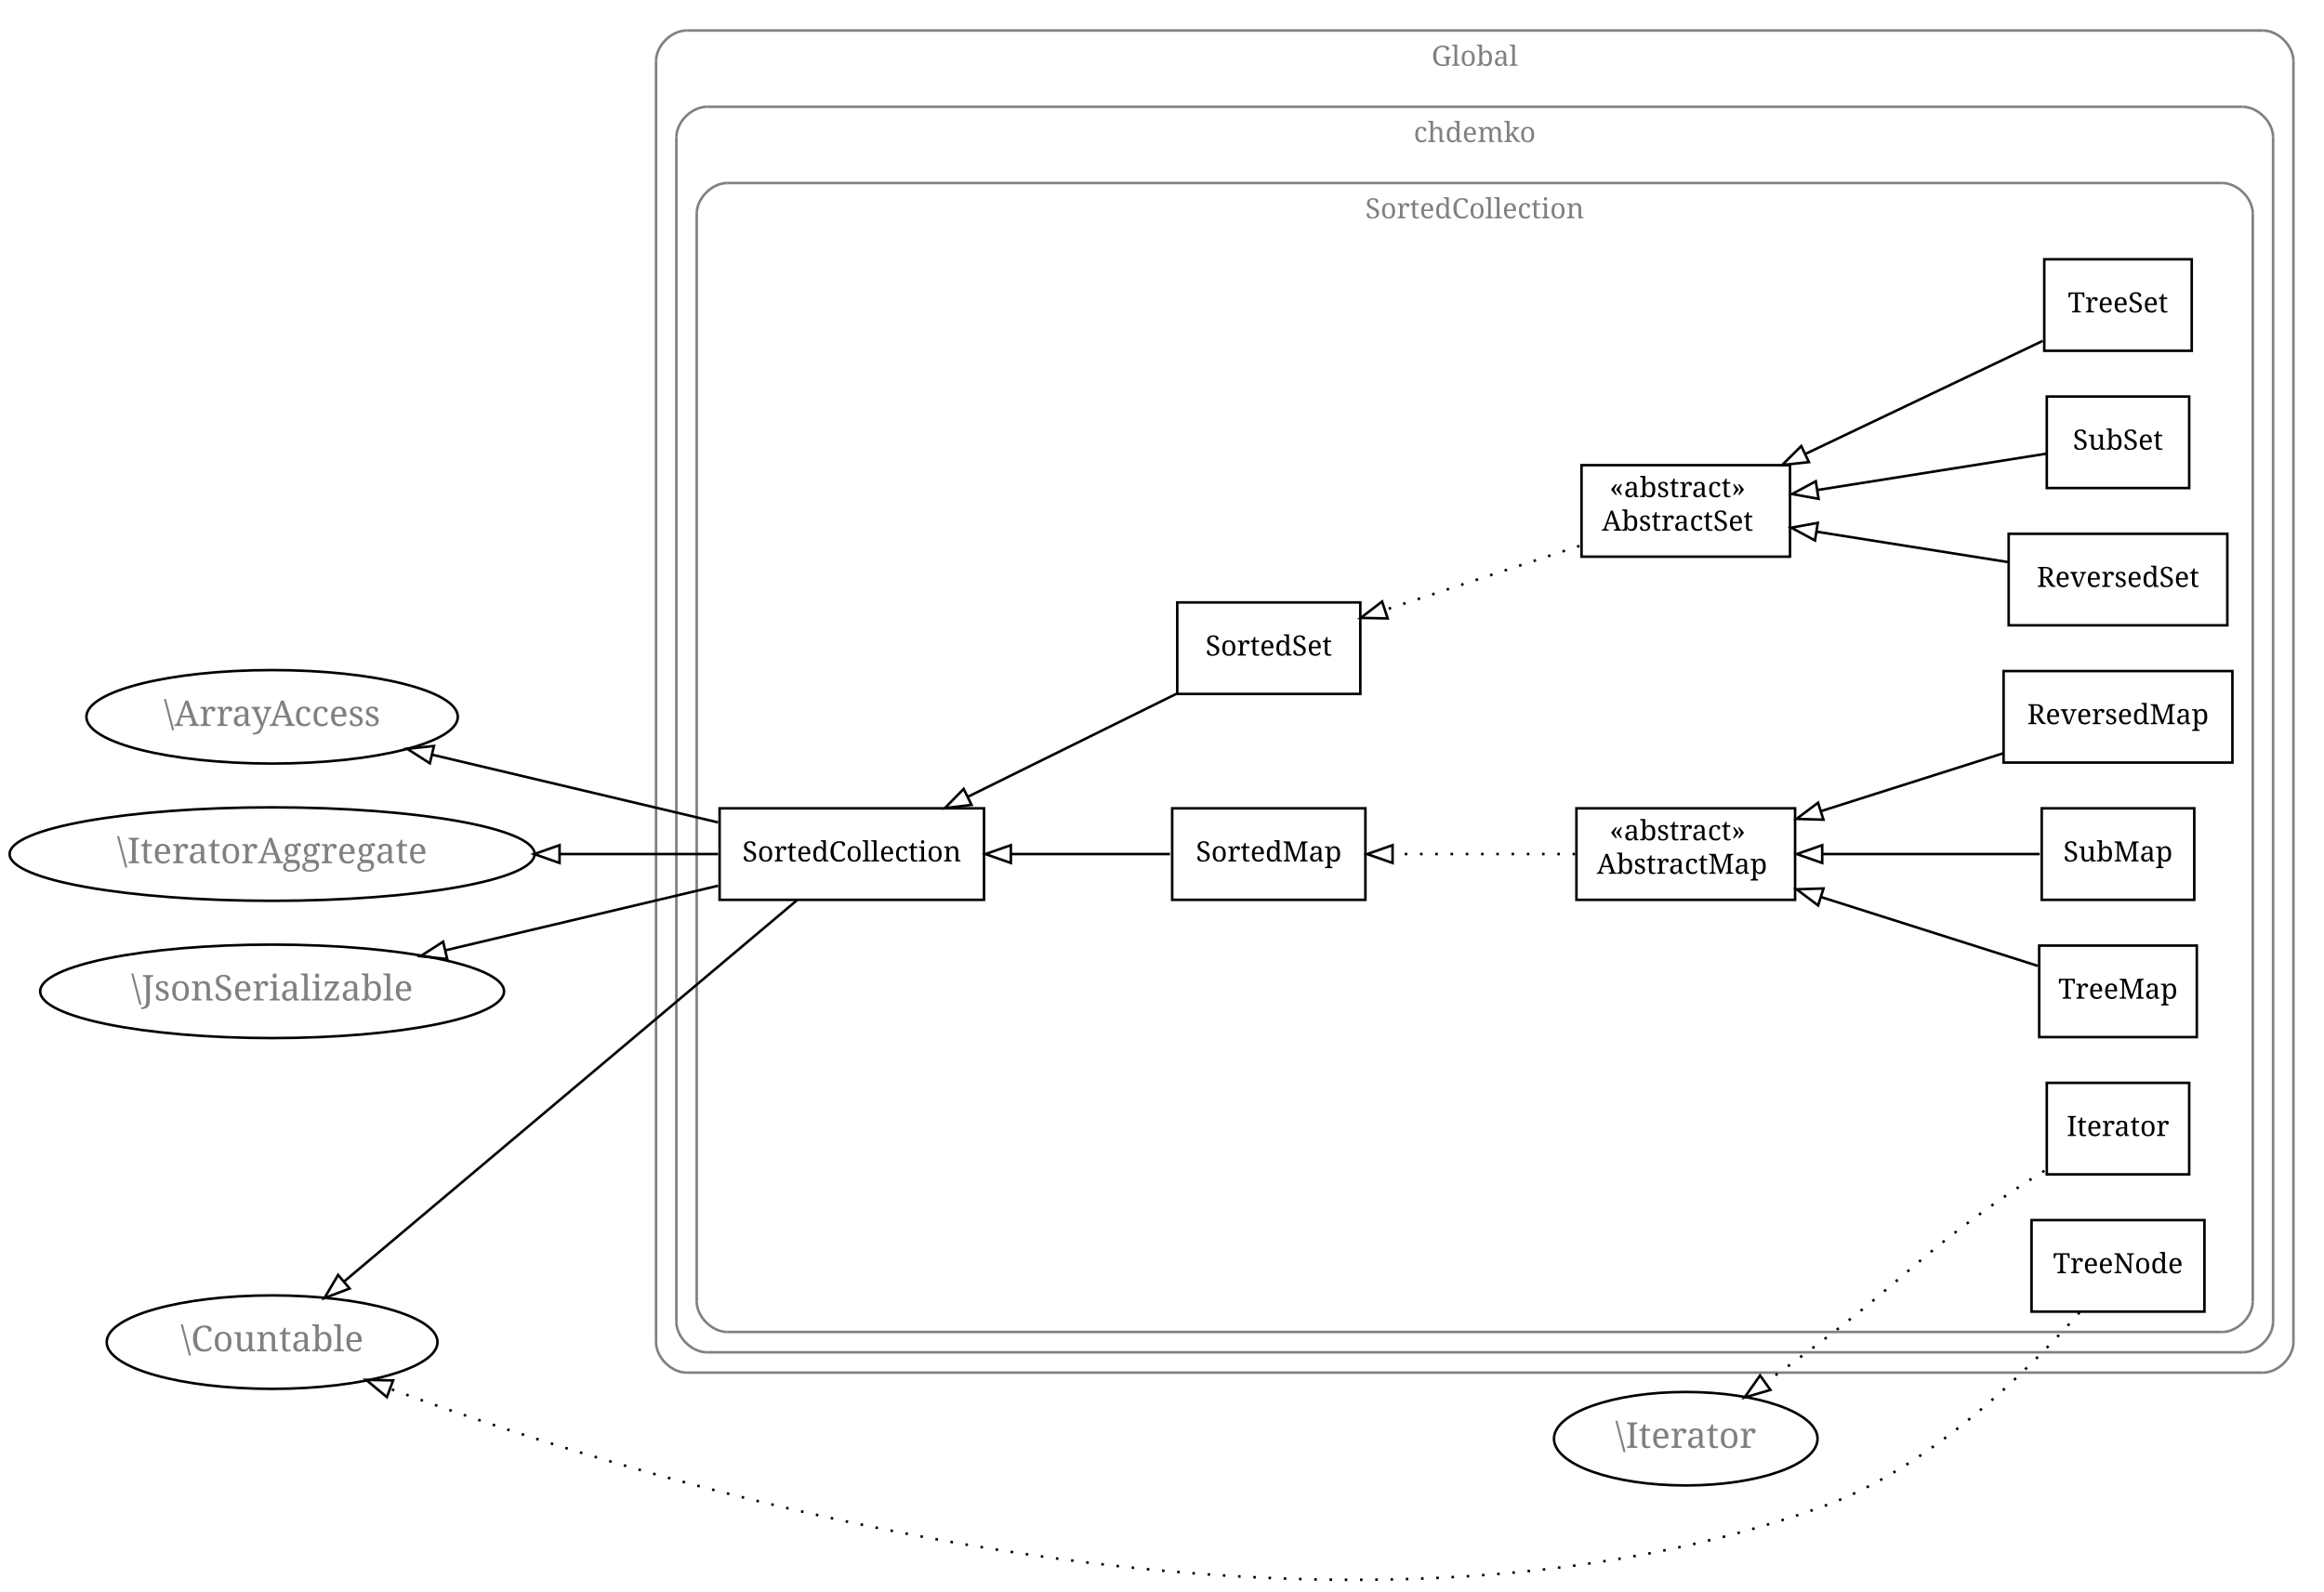
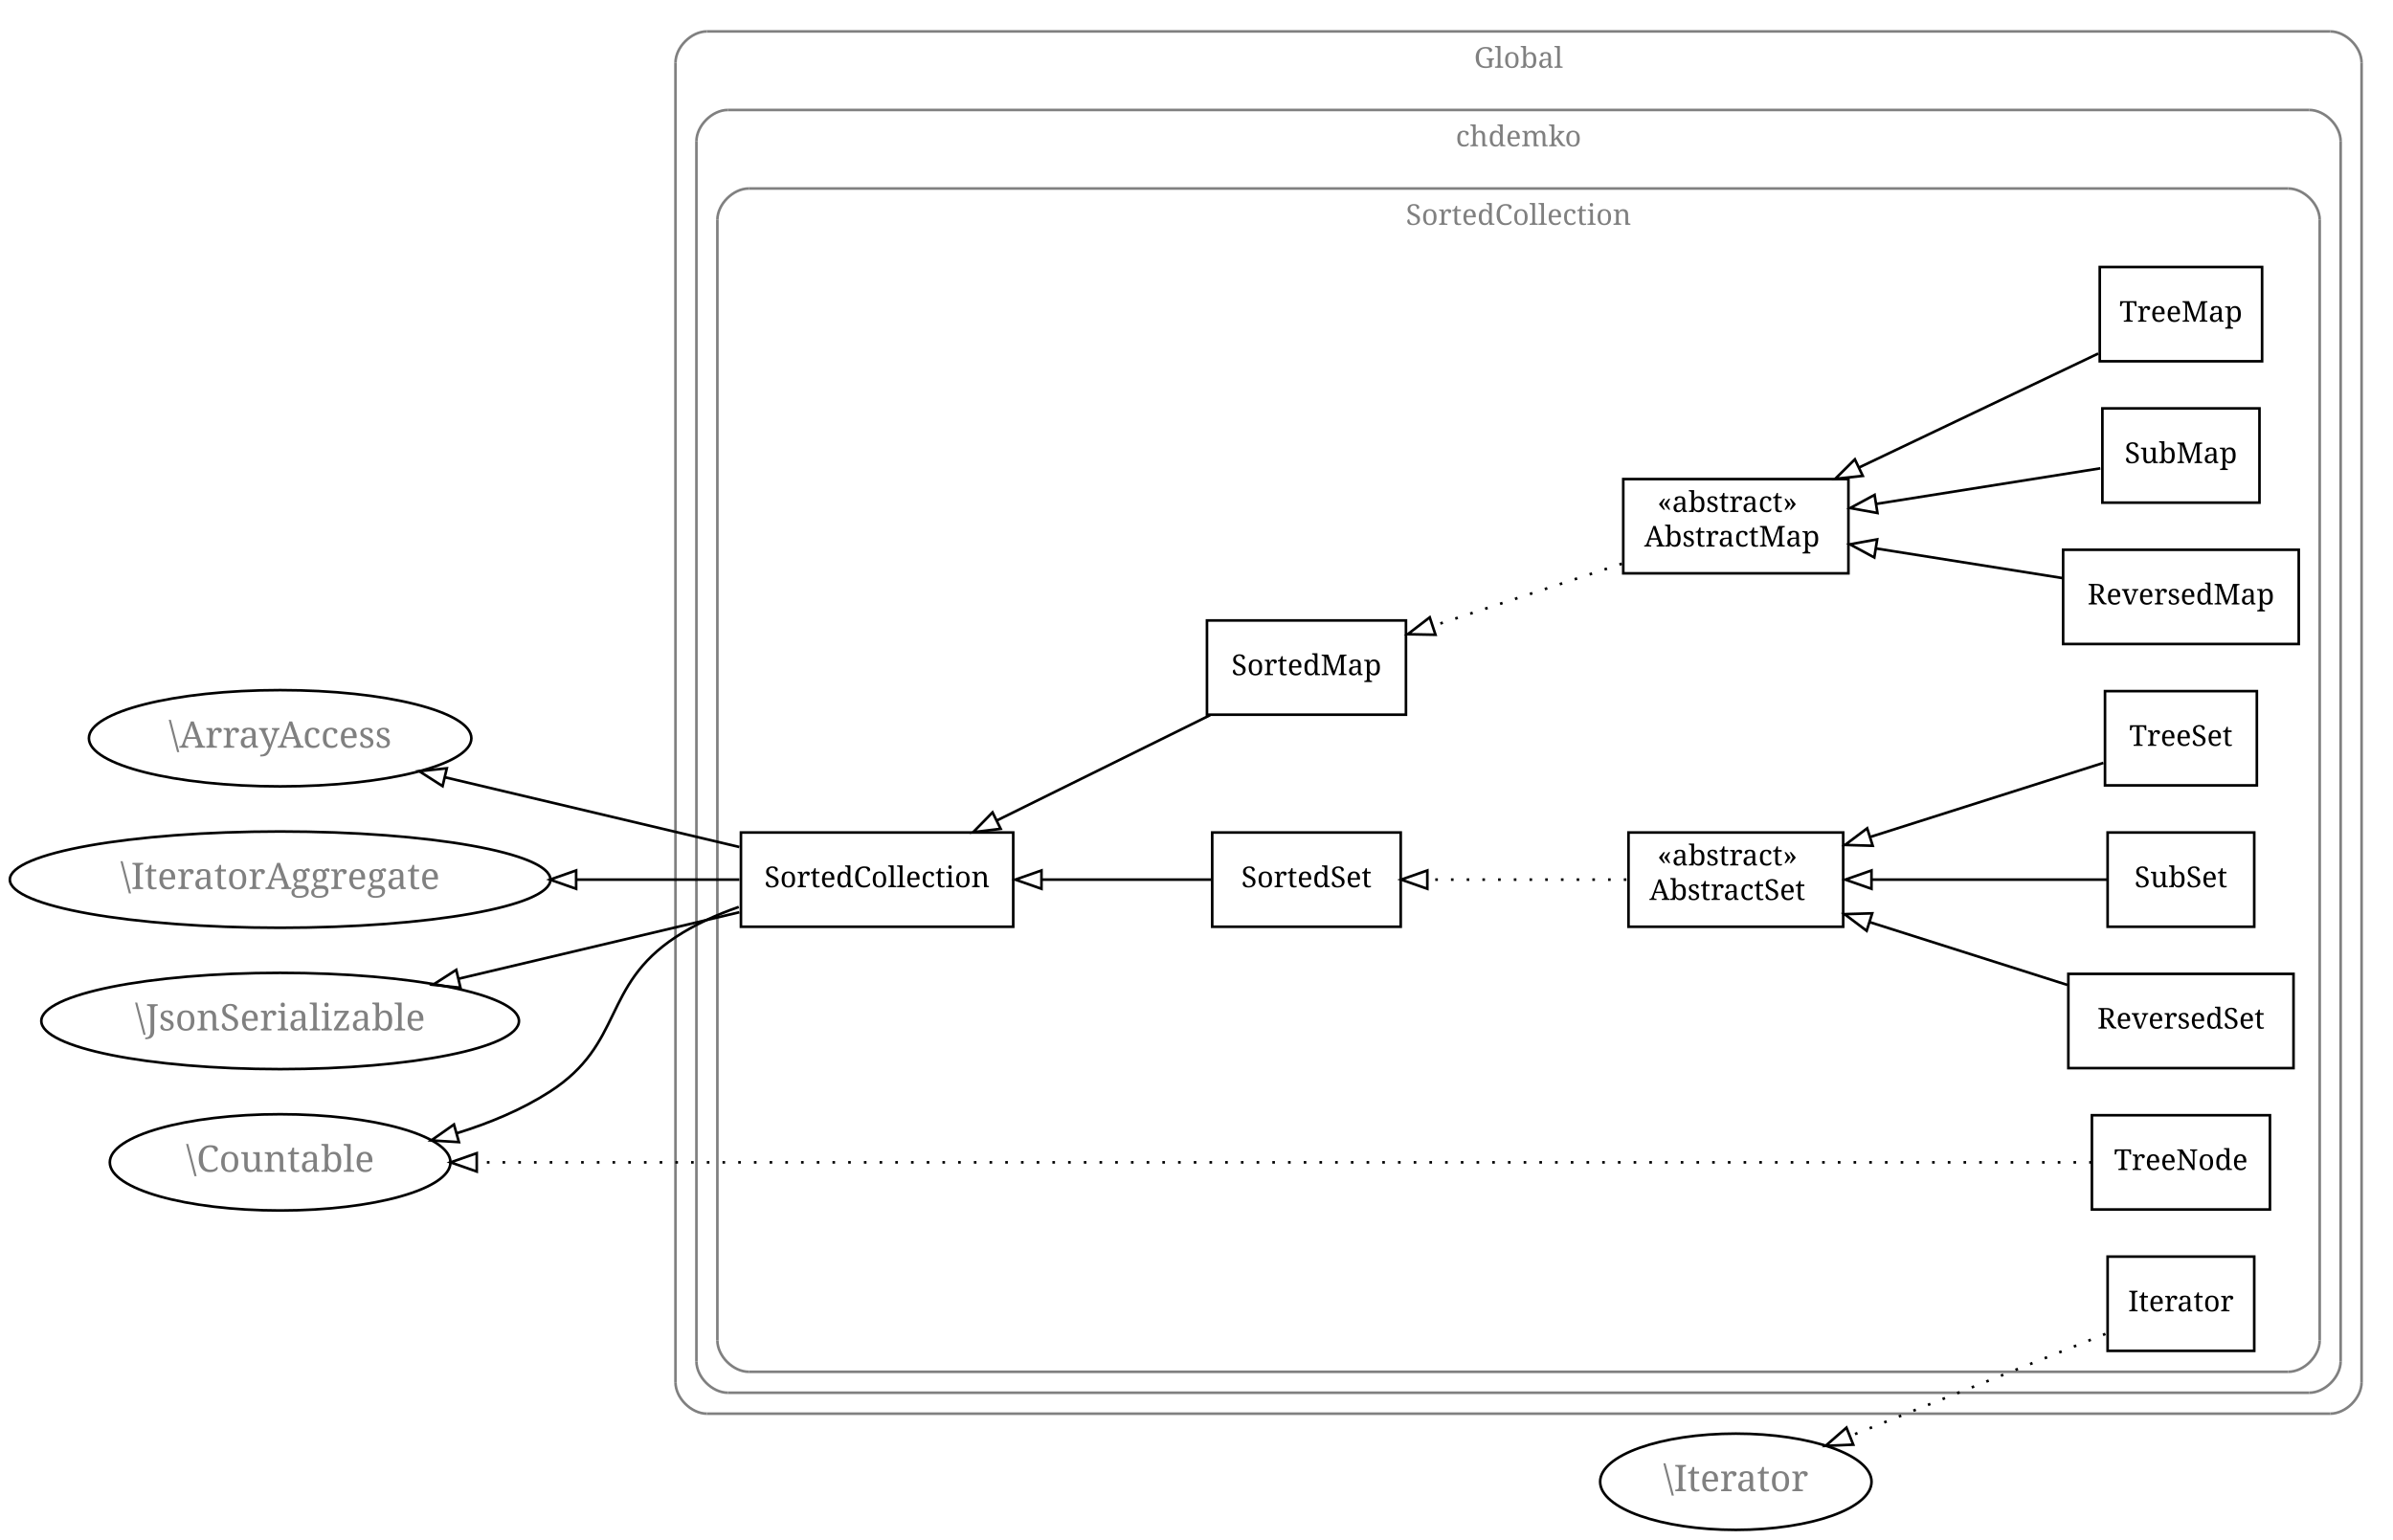
- <svg xmlns="http://www.w3.org/2000/svg" width="914pt" height="626pt" viewBox="0.00 0.00 914.00 626.03">
-   <g id="graph1" class="graph" transform="scale(1 1) rotate(0) translate(4 622.034)">
-     <polygon fill="white" stroke="white" points="-4,5 -4,-622.034 911,-622.034 911,5 -4,5" />
+ <svg xmlns="http://www.w3.org/2000/svg" width="914pt" height="588pt" viewBox="0.00 0.00 914.00 588.00">
+   <g id="graph1" class="graph" transform="scale(1 1) rotate(0) translate(4 584)">
+     <polygon fill="white" stroke="white" points="-4,5 -4,-584 911,-584 911,5 -4,5" />
    <g id="graph2" class="cluster">
-       <polyline fill="none" stroke="gray" points="266,-82.034 886,-82.034 " />
-       <path fill="none" stroke="gray" d="M886,-82.034C892,-82.034 898,-88.034 898,-94.034" />
-       <polyline fill="none" stroke="gray" points="898,-94.034 898,-598.034 " />
-       <path fill="none" stroke="gray" d="M898,-598.034C898,-604.034 892,-610.034 886,-610.034" />
-       <polyline fill="none" stroke="gray" points="886,-610.034 266,-610.034 " />
-       <path fill="none" stroke="gray" d="M266,-610.034C260,-610.034 254,-604.034 254,-598.034" />
-       <polyline fill="none" stroke="gray" points="254,-598.034 254,-94.034 " />
-       <path fill="none" stroke="gray" d="M254,-94.034C254,-88.034 260,-82.034 266,-82.034" />
-       <text text-anchor="middle" x="576" y="-596.134" font-family="Times Roman,serif" font-size="11.00" fill="gray">Global</text>
+       <polyline fill="none" stroke="gray" points="266,-44 886,-44 " />
+       <path fill="none" stroke="gray" d="M886,-44C892,-44 898,-50 898,-56" />
+       <polyline fill="none" stroke="gray" points="898,-56 898,-560 " />
+       <path fill="none" stroke="gray" d="M898,-560C898,-566 892,-572 886,-572" />
+       <polyline fill="none" stroke="gray" points="886,-572 266,-572 " />
+       <path fill="none" stroke="gray" d="M266,-572C260,-572 254,-566 254,-560" />
+       <polyline fill="none" stroke="gray" points="254,-560 254,-56 " />
+       <path fill="none" stroke="gray" d="M254,-56C254,-50 260,-44 266,-44" />
+       <text text-anchor="middle" x="576" y="-558.1" font-family="Times Roman,serif" font-size="11.00" fill="gray">Global</text>
    </g>
    <g id="graph3" class="cluster">
-       <polyline fill="none" stroke="gray" points="274,-90.034 878,-90.034 " />
-       <path fill="none" stroke="gray" d="M878,-90.034C884,-90.034 890,-96.034 890,-102.034" />
-       <polyline fill="none" stroke="gray" points="890,-102.034 890,-568.034 " />
-       <path fill="none" stroke="gray" d="M890,-568.034C890,-574.034 884,-580.034 878,-580.034" />
-       <polyline fill="none" stroke="gray" points="878,-580.034 274,-580.034 " />
-       <path fill="none" stroke="gray" d="M274,-580.034C268,-580.034 262,-574.034 262,-568.034" />
-       <polyline fill="none" stroke="gray" points="262,-568.034 262,-102.034 " />
-       <path fill="none" stroke="gray" d="M262,-102.034C262,-96.034 268,-90.034 274,-90.034" />
-       <text text-anchor="middle" x="576" y="-566.134" font-family="Times Roman,serif" font-size="11.00" fill="gray">chdemko</text>
+       <polyline fill="none" stroke="gray" points="274,-52 878,-52 " />
+       <path fill="none" stroke="gray" d="M878,-52C884,-52 890,-58 890,-64" />
+       <polyline fill="none" stroke="gray" points="890,-64 890,-530 " />
+       <path fill="none" stroke="gray" d="M890,-530C890,-536 884,-542 878,-542" />
+       <polyline fill="none" stroke="gray" points="878,-542 274,-542 " />
+       <path fill="none" stroke="gray" d="M274,-542C268,-542 262,-536 262,-530" />
+       <polyline fill="none" stroke="gray" points="262,-530 262,-64 " />
+       <path fill="none" stroke="gray" d="M262,-64C262,-58 268,-52 274,-52" />
+       <text text-anchor="middle" x="576" y="-528.1" font-family="Times Roman,serif" font-size="11.00" fill="gray">chdemko</text>
    </g>
    <g id="graph4" class="cluster">
-       <polyline fill="none" stroke="gray" points="282,-98.034 870,-98.034 " />
-       <path fill="none" stroke="gray" d="M870,-98.034C876,-98.034 882,-104.034 882,-110.034" />
-       <polyline fill="none" stroke="gray" points="882,-110.034 882,-538.034 " />
-       <path fill="none" stroke="gray" d="M882,-538.034C882,-544.034 876,-550.034 870,-550.034" />
-       <polyline fill="none" stroke="gray" points="870,-550.034 282,-550.034 " />
-       <path fill="none" stroke="gray" d="M282,-550.034C276,-550.034 270,-544.034 270,-538.034" />
-       <polyline fill="none" stroke="gray" points="270,-538.034 270,-110.034 " />
-       <path fill="none" stroke="gray" d="M270,-110.034C270,-104.034 276,-98.034 282,-98.034" />
-       <text text-anchor="middle" x="576" y="-536.134" font-family="Times Roman,serif" font-size="11.00" fill="gray">SortedCollection</text>
+       <polyline fill="none" stroke="gray" points="282,-60 870,-60 " />
+       <path fill="none" stroke="gray" d="M870,-60C876,-60 882,-66 882,-72" />
+       <polyline fill="none" stroke="gray" points="882,-72 882,-500 " />
+       <path fill="none" stroke="gray" d="M882,-500C882,-506 876,-512 870,-512" />
+       <polyline fill="none" stroke="gray" points="870,-512 282,-512 " />
+       <path fill="none" stroke="gray" d="M282,-512C276,-512 270,-506 270,-500" />
+       <polyline fill="none" stroke="gray" points="270,-500 270,-72 " />
+       <path fill="none" stroke="gray" d="M270,-72C270,-66 276,-60 282,-60" />
+       <text text-anchor="middle" x="576" y="-498.1" font-family="Times Roman,serif" font-size="11.00" fill="gray">SortedCollection</text>
    </g>
    <g id="node4" class="node">
-       <polygon fill="none" stroke="black" points="858,-520.034 800,-520.034 800,-484.034 858,-484.034 858,-520.034" />
-       <text text-anchor="middle" x="829" y="-499.134" font-family="Times Roman,serif" font-size="11.00">TreeSet</text>
+       <polygon fill="none" stroke="black" points="858,-320 800,-320 800,-284 858,-284 858,-320" />
+       <text text-anchor="middle" x="829" y="-299.1" font-family="Times Roman,serif" font-size="11.00">TreeSet</text>
    </g>
    <g id="node11" class="node">
-       <polygon fill="none" stroke="black" points="700,-439.034 618,-439.034 618,-403.034 700,-403.034 700,-439.034" />
-       <text text-anchor="start" x="629" y="-426.468" font-family="Times Roman,serif" font-size="11.00">«abstract»</text>
-       <text text-anchor="start" x="626" y="-413.268" font-family="Times Roman,serif" font-size="11.00">AbstractSet</text>
+       <polygon fill="none" stroke="black" points="700,-266 618,-266 618,-230 700,-230 700,-266" />
+       <text text-anchor="start" x="629" y="-253.433" font-family="Times Roman,serif" font-size="11.00">«abstract»</text>
+       <text text-anchor="start" x="626" y="-240.233" font-family="Times Roman,serif" font-size="11.00">AbstractSet</text>
    </g>
    <g id="edge5" class="edge">
-       <path fill="none" stroke="black" d="M799.388,-487.925C773.722,-475.696 736.123,-457.781 706.294,-443.568" />
-       <polygon fill="none" stroke="black" points="707.44,-440.237 696.907,-439.096 704.429,-446.557 707.44,-440.237" />
+       <path fill="none" stroke="black" d="M799.388,-292.594C774.859,-284.802 739.43,-273.548 710.301,-264.296" />
+       <polygon fill="none" stroke="black" points="711.279,-260.934 700.689,-261.242 709.16,-267.606 711.279,-260.934" />
    </g>
    <g id="node5" class="node">
-       <polygon fill="none" stroke="black" points="702,-304.034 616,-304.034 616,-268.034 702,-268.034 702,-304.034" />
-       <text text-anchor="start" x="629" y="-291.468" font-family="Times Roman,serif" font-size="11.00">«abstract»</text>
-       <text text-anchor="start" x="624" y="-278.268" font-family="Times Roman,serif" font-size="11.00">AbstractMap</text>
+       <polygon fill="none" stroke="black" points="860,-482 798,-482 798,-446 860,-446 860,-482" />
+       <text text-anchor="middle" x="829" y="-461.1" font-family="Times Roman,serif" font-size="11.00">TreeMap</text>
+     </g>
+     <g id="node6" class="node">
+       <polygon fill="none" stroke="black" points="702,-401 616,-401 616,-365 702,-365 702,-401" />
+       <text text-anchor="start" x="629" y="-388.433" font-family="Times Roman,serif" font-size="11.00">«abstract»</text>
+       <text text-anchor="start" x="624" y="-375.233" font-family="Times Roman,serif" font-size="11.00">AbstractMap</text>
+     </g>
+     <g id="edge7" class="edge">
+       <path fill="none" stroke="black" d="M797.423,-448.954C771.776,-436.735 735.218,-419.315 706.111,-405.447" />
+       <polygon fill="none" stroke="black" points="707.479,-402.222 696.946,-401.08 704.468,-408.541 707.479,-402.222" />
+     </g>
+     <g id="node14" class="node">
+       <polygon fill="none" stroke="black" points="533,-347 457,-347 457,-311 533,-311 533,-347" />
+       <text text-anchor="middle" x="495" y="-326.1" font-family="Times Roman,serif" font-size="11.00">SortedMap</text>
+     </g>
+     <g id="edge9" class="edge">
+       <path fill="none" stroke="black" stroke-dasharray="1,5" d="M615.482,-368.671C593.229,-361.344 566.086,-352.407 543.201,-344.871" />
+       <polygon fill="none" stroke="black" points="544.274,-341.539 533.681,-341.736 542.084,-348.188 544.274,-341.539" />
+     </g>
+     <g id="node7" class="node">
+       <polygon fill="none" stroke="black" points="863,-158 795,-158 795,-122 863,-122 863,-158" />
+       <text text-anchor="middle" x="829" y="-137.1" font-family="Times Roman,serif" font-size="11.00">TreeNode</text>
+     </g>
+     <g id="node21" class="node">
+       <ellipse fill="none" stroke="black" cx="103" cy="-140" rx="65.054" ry="18.385" />
+       <text text-anchor="middle" x="103" y="-136.4" font-family="Times Roman,serif" font-size="14.00" fill="gray">\Countable</text>
+     </g>
+     <g id="edge11" class="edge">
+       <path fill="none" stroke="black" stroke-dasharray="1,5" d="M794.957,-140C684.45,-140 333.941,-140 178.492,-140" />
+       <polygon fill="none" stroke="black" points="178.091,-136.5 168.091,-140 178.091,-143.5 178.091,-136.5" />
+     </g>
+     <g id="node8" class="node">
+       <polygon fill="none" stroke="black" points="859,-428 799,-428 799,-392 859,-392 859,-428" />
+       <text text-anchor="middle" x="829" y="-407.1" font-family="Times Roman,serif" font-size="11.00">SubMap</text>
+     </g>
+     <g id="edge13" class="edge">
+       <path fill="none" stroke="black" d="M798.214,-405.111C774.439,-401.334 740.951,-396.016 712.778,-391.541" />
+       <polygon fill="none" stroke="black" points="713.091,-388.047 702.666,-389.935 711.993,-394.961 713.091,-388.047" />
+     </g>
+     <g id="node9" class="node">
+       <polygon fill="none" stroke="black" points="857,-266 801,-266 801,-230 857,-230 857,-266" />
+       <text text-anchor="middle" x="829" y="-245.1" font-family="Times Roman,serif" font-size="11.00">SubSet</text>
+     </g>
+     <g id="edge15" class="edge">
+       <path fill="none" stroke="black" d="M800.928,-248C776.548,-248 740.604,-248 710.99,-248" />
+       <polygon fill="none" stroke="black" points="710.808,-244.5 700.808,-248 710.808,-251.5 710.808,-244.5" />
+     </g>
+     <g id="node10" class="node">
+       <polygon fill="none" stroke="black" points="872,-212 786,-212 786,-176 872,-176 872,-212" />
+       <text text-anchor="middle" x="829" y="-191.1" font-family="Times Roman,serif" font-size="11.00">ReversedSet</text>
+     </g>
+     <g id="edge17" class="edge">
+       <path fill="none" stroke="black" d="M785.662,-207.766C762.664,-215.072 734.259,-224.094 710.181,-231.743" />
+       <polygon fill="none" stroke="black" points="708.971,-228.454 700.5,-234.818 711.09,-235.126 708.971,-228.454" />
    </g>
    <g id="node16" class="node">
-       <polygon fill="none" stroke="black" points="533,-304.034 457,-304.034 457,-268.034 533,-268.034 533,-304.034" />
-       <text text-anchor="middle" x="495" y="-283.134" font-family="Times Roman,serif" font-size="11.00">SortedMap</text>
+       <polygon fill="none" stroke="black" points="531,-266 459,-266 459,-230 531,-230 531,-266" />
+       <text text-anchor="middle" x="495" y="-245.1" font-family="Times Roman,serif" font-size="11.00">SortedSet</text>
    </g>
-     <g id="edge7" class="edge">
-       <path fill="none" stroke="black" stroke-dasharray="1,5" d="M615.482,-286.034C593.428,-286.034 566.571,-286.034 543.815,-286.034" />
-       <polygon fill="none" stroke="black" points="543.681,-282.534 533.681,-286.034 543.681,-289.534 543.681,-282.534" />
+     <g id="edge19" class="edge">
+       <path fill="none" stroke="black" stroke-dasharray="1,5" d="M617.192,-248C594.045,-248 565.221,-248 541.383,-248" />
+       <polygon fill="none" stroke="black" points="541.162,-244.5 531.162,-248 541.162,-251.5 541.162,-244.5" />
    </g>
-     <g id="node6" class="node">
-       <polygon fill="none" stroke="black" points="857,-196.034 801,-196.034 801,-160.034 857,-160.034 857,-196.034" />
-       <text text-anchor="middle" x="829" y="-175.134" font-family="Times Roman,serif" font-size="11.00">Iterator</text>
+     <g id="node12" class="node">
+       <polygon fill="none" stroke="black" points="857,-104 801,-104 801,-68 857,-68 857,-104" />
+       <text text-anchor="middle" x="829" y="-83.1" font-family="Times Roman,serif" font-size="11.00">Iterator</text>
    </g>
-     <g id="node20" class="node">
-       <ellipse fill="none" stroke="black" cx="659" cy="-56.034" rx="51.828" ry="18.385" />
-       <text text-anchor="middle" x="659" y="-52.434" font-family="Times Roman,serif" font-size="14.00" fill="gray">\Iterator</text>
+     <g id="node27" class="node">
+       <ellipse fill="none" stroke="black" cx="659" cy="-18" rx="51.828" ry="18.385" />
+       <text text-anchor="middle" x="659" y="-14.4" font-family="Times Roman,serif" font-size="14.00" fill="gray">\Iterator</text>
    </g>
-     <g id="edge9" class="edge">
-       <path fill="none" stroke="black" stroke-dasharray="1,5" d="M800.083,-161.439C794.659,-158.115 789.096,-154.558 784,-151.034 750.431,-127.82 744.594,-118.599 712,-94.034 705.046,-88.793 697.487,-83.272 690.314,-78.112" />
-       <polygon fill="none" stroke="black" points="692.301,-75.229 682.131,-72.258 688.228,-80.922 692.301,-75.229" />
+     <g id="edge21" class="edge">
+       <path fill="none" stroke="black" stroke-dasharray="1,5" d="M800.162,-74.465C773.492,-63.797 733.472,-47.789 702.846,-35.538" />
+       <polygon fill="none" stroke="black" points="703.846,-32.169 693.261,-31.705 701.246,-38.668 703.846,-32.169" />
    </g>
-     <g id="node7" class="node">
-       <polygon fill="none" stroke="black" points="874,-358.034 784,-358.034 784,-322.034 874,-322.034 874,-358.034" />
-       <text text-anchor="middle" x="829" y="-337.134" font-family="Times Roman,serif" font-size="11.00">ReversedMap</text>
+     <g id="node13" class="node">
+       <polygon fill="none" stroke="black" points="874,-374 784,-374 784,-338 874,-338 874,-374" />
+       <text text-anchor="middle" x="829" y="-353.1" font-family="Times Roman,serif" font-size="11.00">ReversedMap</text>
    </g>
-     <g id="edge11" class="edge">
-       <path fill="none" stroke="black" d="M783.889,-325.705C761.855,-318.706 735.197,-310.238 712.177,-302.926" />
-       <polygon fill="none" stroke="black" points="713.149,-299.562 702.558,-299.87 711.03,-306.234 713.149,-299.562" />
-     </g>
-     <g id="node8" class="node">
-       <polygon fill="none" stroke="black" points="857,-466.034 801,-466.034 801,-430.034 857,-430.034 857,-466.034" />
-       <text text-anchor="middle" x="829" y="-445.134" font-family="Times Roman,serif" font-size="11.00">SubSet</text>
-     </g>
-     <g id="edge13" class="edge">
-       <path fill="none" stroke="black" d="M800.928,-443.576C776.548,-439.704 740.604,-433.995 710.99,-429.291" />
-       <polygon fill="none" stroke="black" points="711.233,-425.786 700.808,-427.674 710.135,-432.7 711.233,-425.786" />
-     </g>
-     <g id="node9" class="node">
-       <polygon fill="none" stroke="black" points="859,-304.034 799,-304.034 799,-268.034 859,-268.034 859,-304.034" />
-       <text text-anchor="middle" x="829" y="-283.134" font-family="Times Roman,serif" font-size="11.00">SubMap</text>
-     </g>
-     <g id="edge15" class="edge">
-       <path fill="none" stroke="black" d="M798.214,-286.034C774.439,-286.034 740.951,-286.034 712.778,-286.034" />
-       <polygon fill="none" stroke="black" points="712.666,-282.534 702.666,-286.034 712.666,-289.534 712.666,-282.534" />
-     </g>
-     <g id="node10" class="node">
-       <polygon fill="none" stroke="black" points="860,-250.034 798,-250.034 798,-214.034 860,-214.034 860,-250.034" />
-       <text text-anchor="middle" x="829" y="-229.134" font-family="Times Roman,serif" font-size="11.00">TreeMap</text>
-     </g>
-     <g id="edge17" class="edge">
-       <path fill="none" stroke="black" d="M797.423,-242.065C773.544,-249.65 740.207,-260.239 712.231,-269.125" />
-       <polygon fill="none" stroke="black" points="711.055,-265.827 702.584,-272.19 713.175,-272.498 711.055,-265.827" />
+     <g id="edge23" class="edge">
+       <path fill="none" stroke="black" d="M783.889,-363.165C761.954,-366.649 735.435,-370.86 712.486,-374.505" />
+       <polygon fill="none" stroke="black" points="711.886,-371.057 702.558,-376.082 712.984,-377.97 711.886,-371.057" />
    </g>
    <g id="node15" class="node">
-       <polygon fill="none" stroke="black" points="531,-385.034 459,-385.034 459,-349.034 531,-349.034 531,-385.034" />
-       <text text-anchor="middle" x="495" y="-364.134" font-family="Times Roman,serif" font-size="11.00">SortedSet</text>
+       <polygon fill="none" stroke="black" points="383,-266 279,-266 279,-230 383,-230 383,-266" />
+       <text text-anchor="middle" x="331" y="-245.1" font-family="Times Roman,serif" font-size="11.00">SortedCollection</text>
    </g>
-     <g id="edge19" class="edge">
-       <path fill="none" stroke="black" stroke-dasharray="1,5" d="M617.192,-407.268C593.837,-399.578 564.704,-389.985 540.743,-382.096" />
-       <polygon fill="none" stroke="black" points="541.755,-378.744 531.162,-378.941 539.565,-385.393 541.755,-378.744" />
+     <g id="edge25" class="edge">
+       <path fill="none" stroke="black" d="M458.195,-310.822C434.14,-298.941 402.538,-283.333 376.853,-270.647" />
+       <polygon fill="none" stroke="black" points="378.198,-267.408 367.682,-266.117 375.098,-273.684 378.198,-267.408" />
    </g>
-     <g id="node12" class="node">
-       <polygon fill="none" stroke="black" points="872,-412.034 786,-412.034 786,-376.034 872,-376.034 872,-412.034" />
-       <text text-anchor="middle" x="829" y="-391.134" font-family="Times Roman,serif" font-size="11.00">ReversedSet</text>
+     <g id="edge29" class="edge">
+       <path fill="none" stroke="black" d="M278.162,-237.564C269.688,-234.604 261.312,-230.823 254,-226 225.781,-207.388 234.421,-185.302 206,-167 195.33,-160.129 182.976,-155.002 170.609,-151.177" />
+       <polygon fill="none" stroke="black" points="171.294,-147.734 160.719,-148.38 169.389,-154.47 171.294,-147.734" />
    </g>
-     <g id="edge21" class="edge">
-       <path fill="none" stroke="black" d="M785.662,-400.917C762.766,-404.554 734.511,-409.041 710.502,-412.854" />
-       <polygon fill="none" stroke="black" points="709.827,-409.418 700.5,-414.443 710.925,-416.331 709.827,-409.418" />
-     </g>
-     <g id="node13" class="node">
-       <polygon fill="none" stroke="black" points="863,-142.034 795,-142.034 795,-106.034 863,-106.034 863,-142.034" />
-       <text text-anchor="middle" x="829" y="-121.134" font-family="Times Roman,serif" font-size="11.00">TreeNode</text>
-     </g>
-     <g id="node28" class="node">
-       <ellipse fill="none" stroke="black" cx="103" cy="-94.034" rx="65.054" ry="18.385" />
-       <text text-anchor="middle" x="103" y="-90.434" font-family="Times Roman,serif" font-size="14.00" fill="gray">\Countable</text>
-     </g>
-     <g id="edge23" class="edge">
-       <path fill="none" stroke="black" stroke-dasharray="1,5" d="M813.884,-105.724C793.538,-82.676 754.906,-44.26 712,-29.034 512.024,41.929 253.747,-37.245 149.588,-75.603" />
-       <polygon fill="none" stroke="black" points="148.142,-72.406 139.996,-79.181 150.589,-78.965 148.142,-72.406" />
-     </g>
-     <g id="node14" class="node">
-       <polygon fill="none" stroke="black" points="383,-304.034 279,-304.034 279,-268.034 383,-268.034 383,-304.034" />
-       <text text-anchor="middle" x="331" y="-283.134" font-family="Times Roman,serif" font-size="11.00">SortedCollection</text>
+     <g id="node31" class="node">
+       <ellipse fill="none" stroke="black" cx="103" cy="-302" rx="73.039" ry="18.385" />
+       <text text-anchor="middle" x="103" y="-298.4" font-family="Times Roman,serif" font-size="14.00" fill="gray">\ArrayAccess</text>
    </g>
    <g id="edge27" class="edge">
-       <path fill="none" stroke="black" d="M309.55,-267.971C268.243,-233.186 177.657,-156.903 131.401,-117.951" />
-       <polygon fill="none" stroke="black" points="133.472,-115.119 123.569,-111.355 128.963,-120.474 133.472,-115.119" />
+       <path fill="none" stroke="black" d="M278.406,-260.456C244.867,-268.4 201.222,-278.737 165.859,-287.112" />
+       <polygon fill="none" stroke="black" points="165.043,-283.709 156.119,-289.419 166.657,-290.52 165.043,-283.709" />
    </g>
-     <g id="node30" class="node">
-       <ellipse fill="none" stroke="black" cx="103" cy="-340.034" rx="73.039" ry="18.385" />
-       <text text-anchor="middle" x="103" y="-336.434" font-family="Times Roman,serif" font-size="14.00" fill="gray">\ArrayAccess</text>
-     </g>
-     <g id="edge25" class="edge">
-       <path fill="none" stroke="black" d="M278.406,-298.491C244.867,-306.434 201.222,-316.771 165.859,-325.147" />
-       <polygon fill="none" stroke="black" points="165.043,-321.743 156.119,-327.453 166.657,-328.554 165.043,-321.743" />
-     </g>
-     <g id="node33" class="node">
-       <ellipse fill="none" stroke="black" cx="103" cy="-286.034" rx="103.238" ry="18.385" />
-       <text text-anchor="middle" x="103" y="-282.434" font-family="Times Roman,serif" font-size="14.00" fill="gray">\IteratorAggregate</text>
-     </g>
-     <g id="edge29" class="edge">
-       <path fill="none" stroke="black" d="M278.406,-286.034C259.703,-286.034 237.856,-286.034 216.055,-286.034" />
-       <polygon fill="none" stroke="black" points="216.054,-282.534 206.054,-286.034 216.054,-289.534 216.054,-282.534" />
-     </g>
-     <g id="node35" class="node">
-       <ellipse fill="none" stroke="black" cx="103" cy="-232.034" rx="91.217" ry="18.385" />
-       <text text-anchor="middle" x="103" y="-228.434" font-family="Times Roman,serif" font-size="14.00" fill="gray">\JsonSerializable</text>
+     <g id="node34" class="node">
+       <ellipse fill="none" stroke="black" cx="103" cy="-248" rx="103.238" ry="18.385" />
+       <text text-anchor="middle" x="103" y="-244.4" font-family="Times Roman,serif" font-size="14.00" fill="gray">\IteratorAggregate</text>
    </g>
    <g id="edge31" class="edge">
-       <path fill="none" stroke="black" d="M278.406,-273.578C246.567,-266.037 205.619,-256.339 171.296,-248.209" />
-       <polygon fill="none" stroke="black" points="171.877,-244.75 161.34,-245.852 170.264,-251.562 171.877,-244.75" />
+       <path fill="none" stroke="black" d="M278.406,-248C259.703,-248 237.856,-248 216.055,-248" />
+       <polygon fill="none" stroke="black" points="216.054,-244.5 206.054,-248 216.054,-251.5 216.054,-244.5" />
+     </g>
+     <g id="node36" class="node">
+       <ellipse fill="none" stroke="black" cx="103" cy="-194" rx="91.217" ry="18.385" />
+       <text text-anchor="middle" x="103" y="-190.4" font-family="Times Roman,serif" font-size="14.00" fill="gray">\JsonSerializable</text>
    </g>
    <g id="edge33" class="edge">
-       <path fill="none" stroke="black" d="M458.603,-349.058C434.482,-337.144 402.642,-321.418 376.802,-308.656" />
-       <polygon fill="none" stroke="black" points="378.094,-305.391 367.578,-304.1 374.994,-311.667 378.094,-305.391" />
+       <path fill="none" stroke="black" d="M278.406,-235.544C246.567,-228.003 205.619,-218.304 171.296,-210.175" />
+       <polygon fill="none" stroke="black" points="171.877,-206.716 161.34,-207.817 170.264,-213.528 171.877,-206.716" />
    </g>
    <g id="edge35" class="edge">
-       <path fill="none" stroke="black" d="M456.134,-286.034C437.494,-286.034 414.695,-286.034 393.69,-286.034" />
-       <polygon fill="none" stroke="black" points="393.548,-282.534 383.548,-286.034 393.548,-289.534 393.548,-282.534" />
+       <path fill="none" stroke="black" d="M458.603,-248C439.622,-248 415.86,-248 394.004,-248" />
+       <polygon fill="none" stroke="black" points="393.79,-244.5 383.79,-248 393.79,-251.5 393.79,-244.5" />
    </g>
  </g>
</svg>
